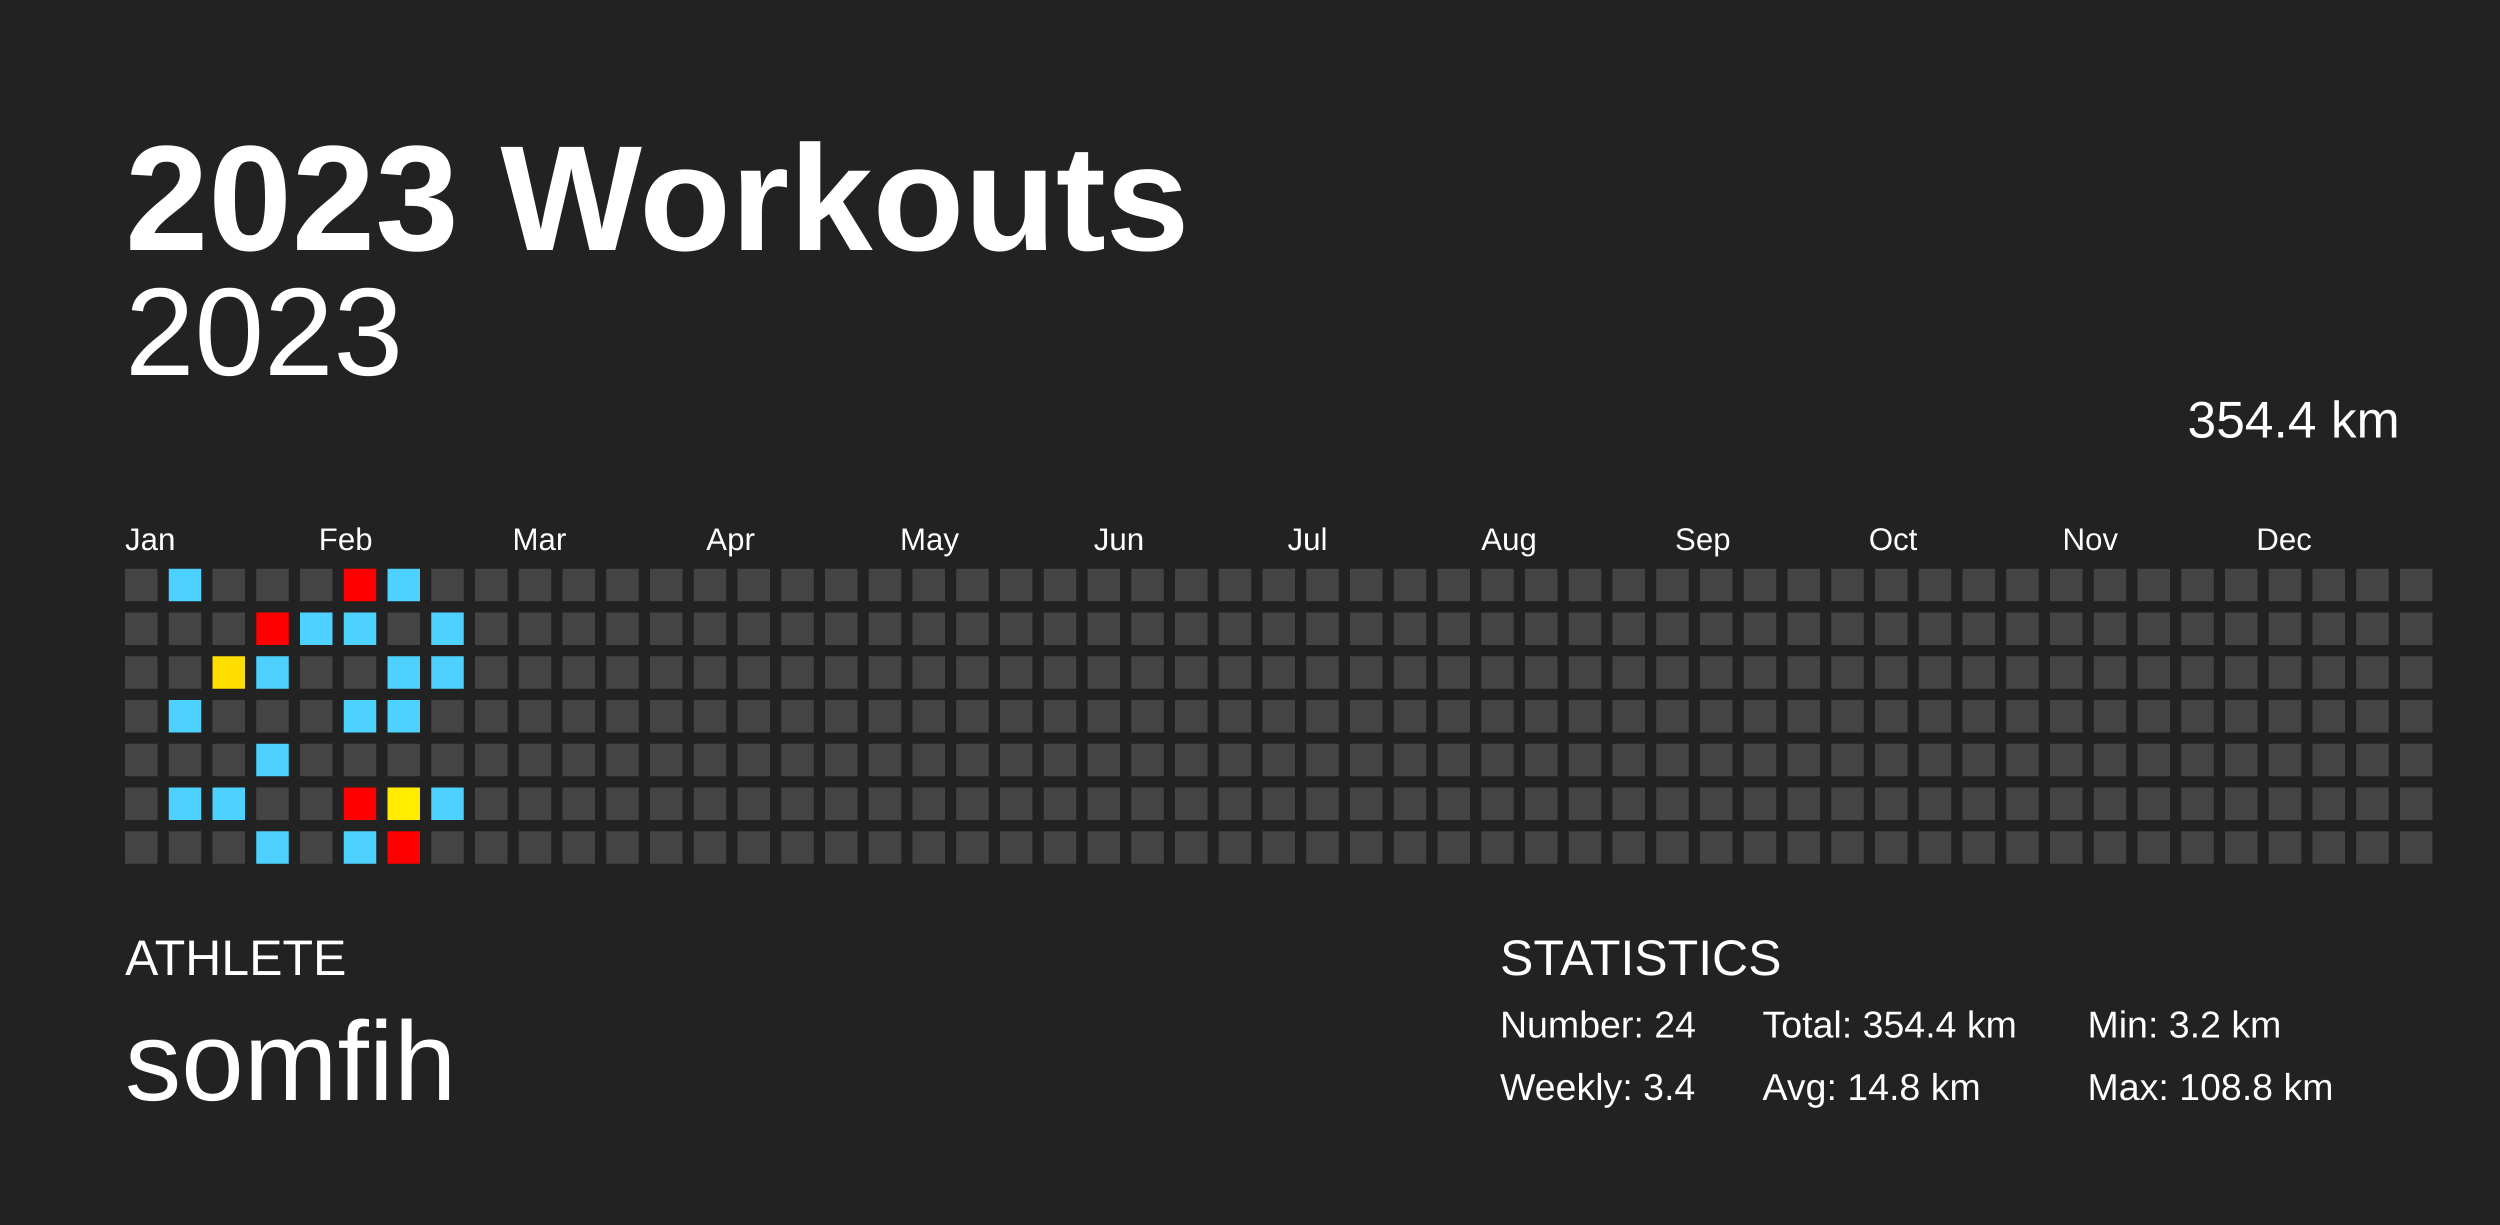
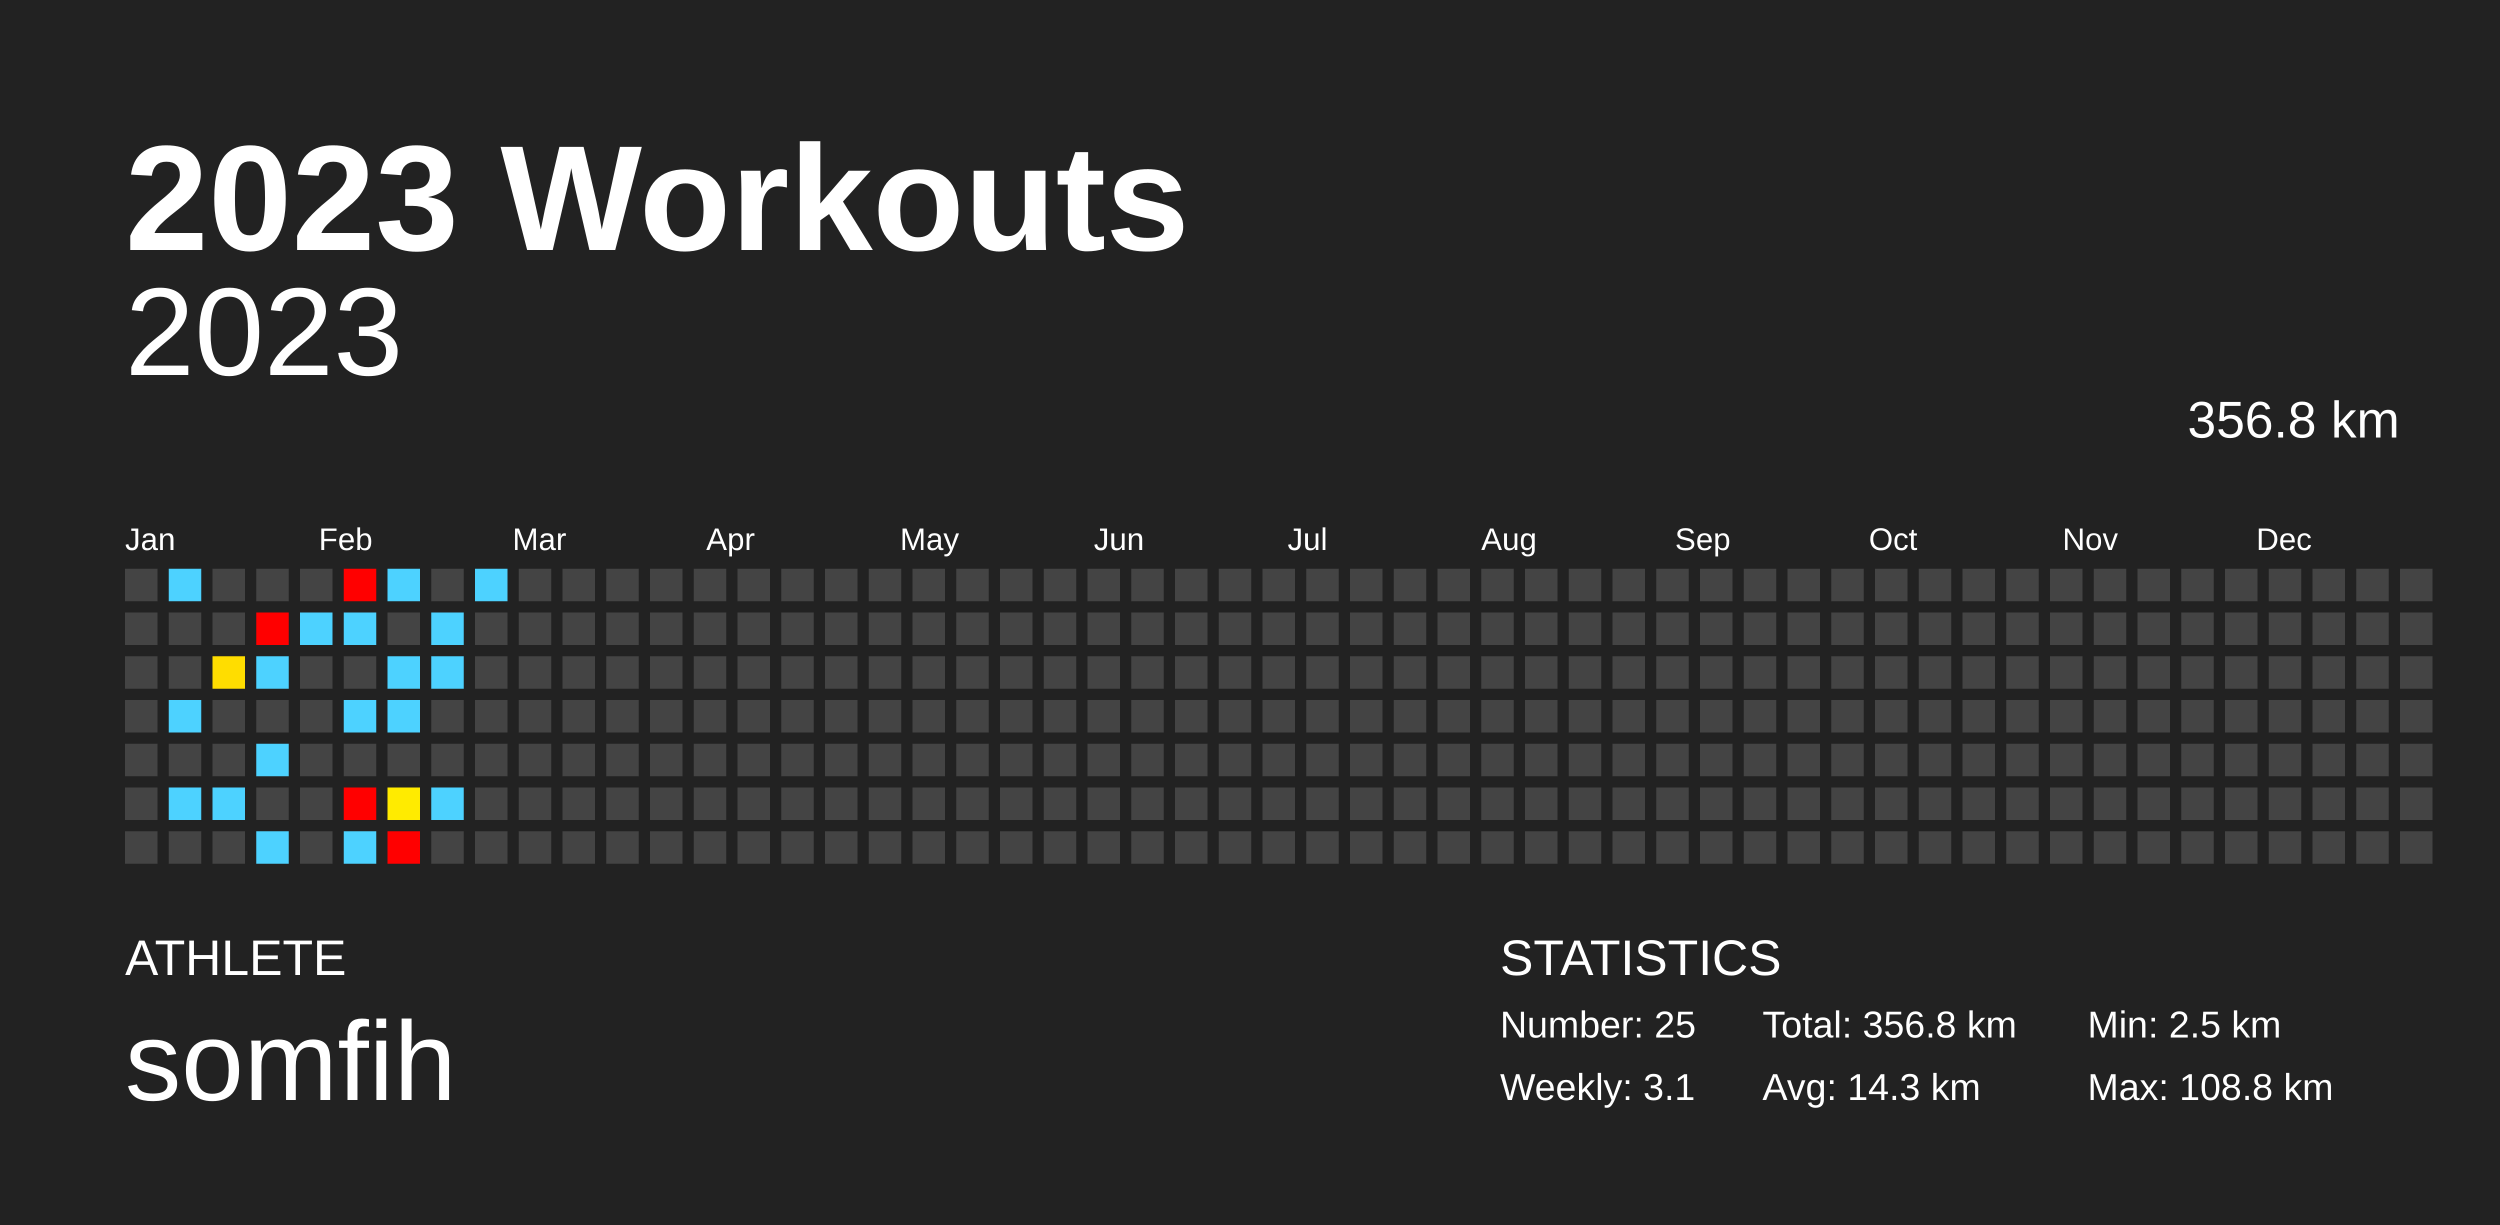
<svg xmlns="http://www.w3.org/2000/svg" baseProfile="full" height="98mm" version="1.1" viewBox="0,0,200,98" width="200mm">
  <defs />
  <rect fill="#222222" height="98" width="200" x="0" y="0" />
  <text fill="#FFFFFF" style="font-size:12px; font-family:Arial; font-weight:bold;" x="10" y="20">2023 Workouts</text>
  <text fill="#FFFFFF" style="font-size:4px; font-family:Arial" x="10" y="78">ATHLETE</text>
  <text fill="#FFFFFF" style="font-size:9px; font-family:Arial" x="10" y="88">somfih</text>
  <text fill="#FFFFFF" style="font-size:4px; font-family:Arial" x="120" y="78">STATISTICS</text>
-   <text fill="#FFFFFF" style="font-size:3px; font-family:Arial" x="120" y="83">Number: 24</text>
-   <text fill="#FFFFFF" style="font-size:3px; font-family:Arial" x="120" y="88">Weekly: 3.4</text>
-   <text fill="#FFFFFF" style="font-size:3px; font-family:Arial" x="141" y="83">Total: 354.4 km</text>
-   <text fill="#FFFFFF" style="font-size:3px; font-family:Arial" x="141" y="88">Avg: 14.8 km</text>
-   <text fill="#FFFFFF" style="font-size:3px; font-family:Arial" x="167" y="83">Min: 3.2 km</text>
+   <text fill="#FFFFFF" style="font-size:3px; font-family:Arial" x="120" y="83">Number: 25</text>
+   <text fill="#FFFFFF" style="font-size:3px; font-family:Arial" x="120" y="88">Weekly: 3.1</text>
+   <text fill="#FFFFFF" style="font-size:3px; font-family:Arial" x="141" y="83">Total: 356.8 km</text>
+   <text fill="#FFFFFF" style="font-size:3px; font-family:Arial" x="141" y="88">Avg: 14.3 km</text>
+   <text fill="#FFFFFF" style="font-size:3px; font-family:Arial" x="167" y="83">Min: 2.5 km</text>
  <text fill="#FFFFFF" style="font-size:3px; font-family:Arial" x="167" y="88">Max: 108.8 km</text>
  <text alignment-baseline="hanging" fill="#FFFFFF" style="font-size:10.0px; font-family:Arial;" x="10" y="30">2023</text>
-   <text alignment-baseline="hanging" fill="#FFFFFF" style="font-size:4.125px; font-family:Arial;" x="175" y="35">354.4 km</text>
+   <text alignment-baseline="hanging" fill="#FFFFFF" style="font-size:4.125px; font-family:Arial;" x="175" y="35">356.8 km</text>
  <text fill="#FFFFFF" style="font-size:2.5px; font-family:Arial" x="10.0" y="44">Jan</text>
  <text fill="#FFFFFF" style="font-size:2.5px; font-family:Arial" x="25.5" y="44">Feb</text>
  <text fill="#FFFFFF" style="font-size:2.5px; font-family:Arial" x="41.0" y="44">Mar</text>
  <text fill="#FFFFFF" style="font-size:2.5px; font-family:Arial" x="56.5" y="44">Apr</text>
  <text fill="#FFFFFF" style="font-size:2.5px; font-family:Arial" x="72.0" y="44">May</text>
  <text fill="#FFFFFF" style="font-size:2.5px; font-family:Arial" x="87.5" y="44">Jun</text>
  <text fill="#FFFFFF" style="font-size:2.5px; font-family:Arial" x="103.0" y="44">Jul</text>
  <text fill="#FFFFFF" style="font-size:2.5px; font-family:Arial" x="118.5" y="44">Aug</text>
  <text fill="#FFFFFF" style="font-size:2.5px; font-family:Arial" x="134.0" y="44">Sep</text>
  <text fill="#FFFFFF" style="font-size:2.5px; font-family:Arial" x="149.5" y="44">Oct</text>
  <text fill="#FFFFFF" style="font-size:2.5px; font-family:Arial" x="165.0" y="44">Nov</text>
  <text fill="#FFFFFF" style="font-size:2.5px; font-family:Arial" x="180.5" y="44">Dec</text>
  <rect fill="#444444" height="2.6" width="2.6" x="10.0" y="45.5" />
  <rect fill="#444444" height="2.6" width="2.6" x="10.0" y="49.0" />
  <rect fill="#444444" height="2.6" width="2.6" x="10.0" y="52.5" />
  <rect fill="#444444" height="2.6" width="2.6" x="10.0" y="56.0" />
  <rect fill="#444444" height="2.6" width="2.6" x="10.0" y="59.5" />
  <rect fill="#444444" height="2.6" width="2.6" x="10.0" y="63.0" />
  <rect fill="#444444" height="2.6" width="2.6" x="10.0" y="66.5" />
  <rect fill="#4dd2ff" height="2.6" width="2.6" x="13.5" y="45.5" />
  <rect fill="#444444" height="2.6" width="2.6" x="13.5" y="49.0" />
  <rect fill="#444444" height="2.6" width="2.6" x="13.5" y="52.5" />
  <rect fill="#4dd2ff" height="2.6" width="2.6" x="13.5" y="56.0" />
  <rect fill="#444444" height="2.6" width="2.6" x="13.5" y="59.5" />
  <rect fill="#4dd2ff" height="2.6" width="2.6" x="13.5" y="63.0" />
  <rect fill="#444444" height="2.6" width="2.6" x="13.5" y="66.5" />
  <rect fill="#444444" height="2.6" width="2.6" x="17.0" y="45.5" />
  <rect fill="#444444" height="2.6" width="2.6" x="17.0" y="49.0" />
-   <rect fill="#ffde00" height="2.6" width="2.6" x="17.0" y="52.5" />
+   <rect fill="#ffdd00" height="2.6" width="2.6" x="17.0" y="52.5" />
  <rect fill="#444444" height="2.6" width="2.6" x="17.0" y="56.0" />
  <rect fill="#444444" height="2.6" width="2.6" x="17.0" y="59.5" />
  <rect fill="#4dd2ff" height="2.6" width="2.6" x="17.0" y="63.0" />
  <rect fill="#444444" height="2.6" width="2.6" x="17.0" y="66.5" />
  <rect fill="#444444" height="2.6" width="2.6" x="20.5" y="45.5" />
  <rect fill="red" height="2.6" width="2.6" x="20.5" y="49.0" />
  <rect fill="#4dd2ff" height="2.6" width="2.6" x="20.5" y="52.5" />
  <rect fill="#444444" height="2.6" width="2.6" x="20.5" y="56.0" />
  <rect fill="#4dd2ff" height="2.6" width="2.6" x="20.5" y="59.5" />
  <rect fill="#444444" height="2.6" width="2.6" x="20.5" y="63.0" />
  <rect fill="#4dd2ff" height="2.6" width="2.6" x="20.5" y="66.5" />
  <rect fill="#444444" height="2.6" width="2.6" x="24.0" y="45.5" />
  <rect fill="#4dd2ff" height="2.6" width="2.6" x="24.0" y="49.0" />
  <rect fill="#444444" height="2.6" width="2.6" x="24.0" y="52.5" />
  <rect fill="#444444" height="2.6" width="2.6" x="24.0" y="56.0" />
  <rect fill="#444444" height="2.6" width="2.6" x="24.0" y="59.5" />
  <rect fill="#444444" height="2.6" width="2.6" x="24.0" y="63.0" />
  <rect fill="#444444" height="2.6" width="2.6" x="24.0" y="66.5" />
  <rect fill="red" height="2.6" width="2.6" x="27.5" y="45.5" />
  <rect fill="#4dd2ff" height="2.6" width="2.6" x="27.5" y="49.0" />
  <rect fill="#444444" height="2.6" width="2.6" x="27.5" y="52.5" />
  <rect fill="#4dd2ff" height="2.6" width="2.6" x="27.5" y="56.0" />
  <rect fill="#444444" height="2.6" width="2.6" x="27.5" y="59.5" />
  <rect fill="red" height="2.6" width="2.6" x="27.5" y="63.0" />
  <rect fill="#4dd2ff" height="2.6" width="2.6" x="27.5" y="66.5" />
  <rect fill="#4dd2ff" height="2.6" width="2.6" x="31.0" y="45.5" />
  <rect fill="#444444" height="2.6" width="2.6" x="31.0" y="49.0" />
  <rect fill="#4dd2ff" height="2.6" width="2.6" x="31.0" y="52.5" />
  <rect fill="#4dd2ff" height="2.6" width="2.6" x="31.0" y="56.0" />
  <rect fill="#444444" height="2.6" width="2.6" x="31.0" y="59.5" />
-   <rect fill="#ffec00" height="2.6" width="2.6" x="31.0" y="63.0" />
+   <rect fill="#ffeb00" height="2.6" width="2.6" x="31.0" y="63.0" />
  <rect fill="red" height="2.6" width="2.6" x="31.0" y="66.5" />
  <rect fill="#444444" height="2.6" width="2.6" x="34.5" y="45.5" />
  <rect fill="#4dd2ff" height="2.6" width="2.6" x="34.5" y="49.0" />
  <rect fill="#4dd2ff" height="2.6" width="2.6" x="34.5" y="52.5" />
  <rect fill="#444444" height="2.6" width="2.6" x="34.5" y="56.0" />
  <rect fill="#444444" height="2.6" width="2.6" x="34.5" y="59.5" />
  <rect fill="#4dd2ff" height="2.6" width="2.6" x="34.5" y="63.0" />
  <rect fill="#444444" height="2.6" width="2.6" x="34.5" y="66.5" />
-   <rect fill="#444444" height="2.6" width="2.6" x="38.0" y="45.5" />
+   <rect fill="#4dd2ff" height="2.6" width="2.6" x="38.0" y="45.5" />
  <rect fill="#444444" height="2.6" width="2.6" x="38.0" y="49.0" />
  <rect fill="#444444" height="2.6" width="2.6" x="38.0" y="52.5" />
  <rect fill="#444444" height="2.6" width="2.6" x="38.0" y="56.0" />
  <rect fill="#444444" height="2.6" width="2.6" x="38.0" y="59.5" />
  <rect fill="#444444" height="2.6" width="2.6" x="38.0" y="63.0" />
  <rect fill="#444444" height="2.6" width="2.6" x="38.0" y="66.5" />
  <rect fill="#444444" height="2.6" width="2.6" x="41.5" y="45.5" />
  <rect fill="#444444" height="2.6" width="2.6" x="41.5" y="49.0" />
  <rect fill="#444444" height="2.6" width="2.6" x="41.5" y="52.5" />
  <rect fill="#444444" height="2.6" width="2.6" x="41.5" y="56.0" />
  <rect fill="#444444" height="2.6" width="2.6" x="41.5" y="59.5" />
  <rect fill="#444444" height="2.6" width="2.6" x="41.5" y="63.0" />
  <rect fill="#444444" height="2.6" width="2.6" x="41.5" y="66.5" />
  <rect fill="#444444" height="2.6" width="2.6" x="45.0" y="45.5" />
  <rect fill="#444444" height="2.6" width="2.6" x="45.0" y="49.0" />
  <rect fill="#444444" height="2.6" width="2.6" x="45.0" y="52.5" />
  <rect fill="#444444" height="2.6" width="2.6" x="45.0" y="56.0" />
  <rect fill="#444444" height="2.6" width="2.6" x="45.0" y="59.5" />
  <rect fill="#444444" height="2.6" width="2.6" x="45.0" y="63.0" />
  <rect fill="#444444" height="2.6" width="2.6" x="45.0" y="66.5" />
  <rect fill="#444444" height="2.6" width="2.6" x="48.5" y="45.5" />
  <rect fill="#444444" height="2.6" width="2.6" x="48.5" y="49.0" />
  <rect fill="#444444" height="2.6" width="2.6" x="48.5" y="52.5" />
  <rect fill="#444444" height="2.6" width="2.6" x="48.5" y="56.0" />
  <rect fill="#444444" height="2.6" width="2.6" x="48.5" y="59.5" />
  <rect fill="#444444" height="2.6" width="2.6" x="48.5" y="63.0" />
  <rect fill="#444444" height="2.6" width="2.6" x="48.5" y="66.5" />
  <rect fill="#444444" height="2.6" width="2.6" x="52.0" y="45.5" />
  <rect fill="#444444" height="2.6" width="2.6" x="52.0" y="49.0" />
  <rect fill="#444444" height="2.6" width="2.6" x="52.0" y="52.5" />
  <rect fill="#444444" height="2.6" width="2.6" x="52.0" y="56.0" />
  <rect fill="#444444" height="2.6" width="2.6" x="52.0" y="59.5" />
  <rect fill="#444444" height="2.6" width="2.6" x="52.0" y="63.0" />
  <rect fill="#444444" height="2.6" width="2.6" x="52.0" y="66.5" />
  <rect fill="#444444" height="2.6" width="2.6" x="55.5" y="45.5" />
  <rect fill="#444444" height="2.6" width="2.6" x="55.5" y="49.0" />
  <rect fill="#444444" height="2.6" width="2.6" x="55.5" y="52.5" />
  <rect fill="#444444" height="2.6" width="2.6" x="55.5" y="56.0" />
  <rect fill="#444444" height="2.6" width="2.6" x="55.5" y="59.5" />
  <rect fill="#444444" height="2.6" width="2.6" x="55.5" y="63.0" />
  <rect fill="#444444" height="2.6" width="2.6" x="55.5" y="66.5" />
  <rect fill="#444444" height="2.6" width="2.6" x="59.0" y="45.5" />
  <rect fill="#444444" height="2.6" width="2.6" x="59.0" y="49.0" />
  <rect fill="#444444" height="2.6" width="2.6" x="59.0" y="52.5" />
  <rect fill="#444444" height="2.6" width="2.6" x="59.0" y="56.0" />
  <rect fill="#444444" height="2.6" width="2.6" x="59.0" y="59.5" />
  <rect fill="#444444" height="2.6" width="2.6" x="59.0" y="63.0" />
  <rect fill="#444444" height="2.6" width="2.6" x="59.0" y="66.5" />
  <rect fill="#444444" height="2.6" width="2.6" x="62.5" y="45.5" />
  <rect fill="#444444" height="2.6" width="2.6" x="62.5" y="49.0" />
  <rect fill="#444444" height="2.6" width="2.6" x="62.5" y="52.5" />
  <rect fill="#444444" height="2.6" width="2.6" x="62.5" y="56.0" />
  <rect fill="#444444" height="2.6" width="2.6" x="62.5" y="59.5" />
  <rect fill="#444444" height="2.6" width="2.6" x="62.5" y="63.0" />
  <rect fill="#444444" height="2.6" width="2.6" x="62.5" y="66.5" />
  <rect fill="#444444" height="2.6" width="2.6" x="66.0" y="45.5" />
  <rect fill="#444444" height="2.6" width="2.6" x="66.0" y="49.0" />
  <rect fill="#444444" height="2.6" width="2.6" x="66.0" y="52.5" />
  <rect fill="#444444" height="2.6" width="2.6" x="66.0" y="56.0" />
  <rect fill="#444444" height="2.6" width="2.6" x="66.0" y="59.5" />
  <rect fill="#444444" height="2.6" width="2.6" x="66.0" y="63.0" />
  <rect fill="#444444" height="2.6" width="2.6" x="66.0" y="66.5" />
  <rect fill="#444444" height="2.6" width="2.6" x="69.5" y="45.5" />
  <rect fill="#444444" height="2.6" width="2.6" x="69.5" y="49.0" />
  <rect fill="#444444" height="2.6" width="2.6" x="69.5" y="52.5" />
  <rect fill="#444444" height="2.6" width="2.6" x="69.5" y="56.0" />
  <rect fill="#444444" height="2.6" width="2.6" x="69.5" y="59.5" />
  <rect fill="#444444" height="2.6" width="2.6" x="69.5" y="63.0" />
  <rect fill="#444444" height="2.6" width="2.6" x="69.5" y="66.5" />
  <rect fill="#444444" height="2.6" width="2.6" x="73.0" y="45.5" />
  <rect fill="#444444" height="2.6" width="2.6" x="73.0" y="49.0" />
  <rect fill="#444444" height="2.6" width="2.6" x="73.0" y="52.5" />
  <rect fill="#444444" height="2.6" width="2.6" x="73.0" y="56.0" />
  <rect fill="#444444" height="2.6" width="2.6" x="73.0" y="59.5" />
  <rect fill="#444444" height="2.6" width="2.6" x="73.0" y="63.0" />
  <rect fill="#444444" height="2.6" width="2.6" x="73.0" y="66.5" />
  <rect fill="#444444" height="2.6" width="2.6" x="76.5" y="45.5" />
  <rect fill="#444444" height="2.6" width="2.6" x="76.5" y="49.0" />
  <rect fill="#444444" height="2.6" width="2.6" x="76.5" y="52.5" />
  <rect fill="#444444" height="2.6" width="2.6" x="76.5" y="56.0" />
  <rect fill="#444444" height="2.6" width="2.6" x="76.5" y="59.5" />
  <rect fill="#444444" height="2.6" width="2.6" x="76.5" y="63.0" />
  <rect fill="#444444" height="2.6" width="2.6" x="76.5" y="66.5" />
  <rect fill="#444444" height="2.6" width="2.6" x="80.0" y="45.5" />
  <rect fill="#444444" height="2.6" width="2.6" x="80.0" y="49.0" />
  <rect fill="#444444" height="2.6" width="2.6" x="80.0" y="52.5" />
  <rect fill="#444444" height="2.6" width="2.6" x="80.0" y="56.0" />
  <rect fill="#444444" height="2.6" width="2.6" x="80.0" y="59.5" />
  <rect fill="#444444" height="2.6" width="2.6" x="80.0" y="63.0" />
  <rect fill="#444444" height="2.6" width="2.6" x="80.0" y="66.5" />
  <rect fill="#444444" height="2.6" width="2.6" x="83.5" y="45.5" />
  <rect fill="#444444" height="2.6" width="2.6" x="83.5" y="49.0" />
  <rect fill="#444444" height="2.6" width="2.6" x="83.5" y="52.5" />
  <rect fill="#444444" height="2.6" width="2.6" x="83.5" y="56.0" />
  <rect fill="#444444" height="2.6" width="2.6" x="83.5" y="59.5" />
  <rect fill="#444444" height="2.6" width="2.6" x="83.5" y="63.0" />
  <rect fill="#444444" height="2.6" width="2.6" x="83.5" y="66.5" />
  <rect fill="#444444" height="2.6" width="2.6" x="87.0" y="45.5" />
  <rect fill="#444444" height="2.6" width="2.6" x="87.0" y="49.0" />
  <rect fill="#444444" height="2.6" width="2.6" x="87.0" y="52.5" />
  <rect fill="#444444" height="2.6" width="2.6" x="87.0" y="56.0" />
  <rect fill="#444444" height="2.6" width="2.6" x="87.0" y="59.5" />
  <rect fill="#444444" height="2.6" width="2.6" x="87.0" y="63.0" />
  <rect fill="#444444" height="2.6" width="2.6" x="87.0" y="66.5" />
  <rect fill="#444444" height="2.6" width="2.6" x="90.5" y="45.5" />
  <rect fill="#444444" height="2.6" width="2.6" x="90.5" y="49.0" />
  <rect fill="#444444" height="2.6" width="2.6" x="90.5" y="52.5" />
  <rect fill="#444444" height="2.6" width="2.6" x="90.5" y="56.0" />
  <rect fill="#444444" height="2.6" width="2.6" x="90.5" y="59.5" />
  <rect fill="#444444" height="2.6" width="2.6" x="90.5" y="63.0" />
  <rect fill="#444444" height="2.6" width="2.6" x="90.5" y="66.5" />
  <rect fill="#444444" height="2.6" width="2.6" x="94.0" y="45.5" />
  <rect fill="#444444" height="2.6" width="2.6" x="94.0" y="49.0" />
  <rect fill="#444444" height="2.6" width="2.6" x="94.0" y="52.5" />
  <rect fill="#444444" height="2.6" width="2.6" x="94.0" y="56.0" />
  <rect fill="#444444" height="2.6" width="2.6" x="94.0" y="59.5" />
  <rect fill="#444444" height="2.6" width="2.6" x="94.0" y="63.0" />
  <rect fill="#444444" height="2.6" width="2.6" x="94.0" y="66.5" />
  <rect fill="#444444" height="2.6" width="2.6" x="97.5" y="45.5" />
  <rect fill="#444444" height="2.6" width="2.6" x="97.5" y="49.0" />
  <rect fill="#444444" height="2.6" width="2.6" x="97.5" y="52.5" />
  <rect fill="#444444" height="2.6" width="2.6" x="97.5" y="56.0" />
  <rect fill="#444444" height="2.6" width="2.6" x="97.5" y="59.5" />
  <rect fill="#444444" height="2.6" width="2.6" x="97.5" y="63.0" />
  <rect fill="#444444" height="2.6" width="2.6" x="97.5" y="66.5" />
  <rect fill="#444444" height="2.6" width="2.6" x="101.0" y="45.5" />
  <rect fill="#444444" height="2.6" width="2.6" x="101.0" y="49.0" />
  <rect fill="#444444" height="2.6" width="2.6" x="101.0" y="52.5" />
  <rect fill="#444444" height="2.6" width="2.6" x="101.0" y="56.0" />
  <rect fill="#444444" height="2.6" width="2.6" x="101.0" y="59.5" />
  <rect fill="#444444" height="2.6" width="2.6" x="101.0" y="63.0" />
  <rect fill="#444444" height="2.6" width="2.6" x="101.0" y="66.5" />
  <rect fill="#444444" height="2.6" width="2.6" x="104.5" y="45.5" />
  <rect fill="#444444" height="2.6" width="2.6" x="104.5" y="49.0" />
  <rect fill="#444444" height="2.6" width="2.6" x="104.5" y="52.5" />
  <rect fill="#444444" height="2.6" width="2.6" x="104.5" y="56.0" />
  <rect fill="#444444" height="2.6" width="2.6" x="104.5" y="59.5" />
  <rect fill="#444444" height="2.6" width="2.6" x="104.5" y="63.0" />
  <rect fill="#444444" height="2.6" width="2.6" x="104.5" y="66.5" />
  <rect fill="#444444" height="2.6" width="2.6" x="108.0" y="45.5" />
  <rect fill="#444444" height="2.6" width="2.6" x="108.0" y="49.0" />
  <rect fill="#444444" height="2.6" width="2.6" x="108.0" y="52.5" />
  <rect fill="#444444" height="2.6" width="2.6" x="108.0" y="56.0" />
  <rect fill="#444444" height="2.6" width="2.6" x="108.0" y="59.5" />
  <rect fill="#444444" height="2.6" width="2.6" x="108.0" y="63.0" />
  <rect fill="#444444" height="2.6" width="2.6" x="108.0" y="66.5" />
  <rect fill="#444444" height="2.6" width="2.6" x="111.5" y="45.5" />
  <rect fill="#444444" height="2.6" width="2.6" x="111.5" y="49.0" />
  <rect fill="#444444" height="2.6" width="2.6" x="111.5" y="52.5" />
  <rect fill="#444444" height="2.6" width="2.6" x="111.5" y="56.0" />
  <rect fill="#444444" height="2.6" width="2.6" x="111.5" y="59.5" />
  <rect fill="#444444" height="2.6" width="2.6" x="111.5" y="63.0" />
  <rect fill="#444444" height="2.6" width="2.6" x="111.5" y="66.5" />
  <rect fill="#444444" height="2.6" width="2.6" x="115.0" y="45.5" />
  <rect fill="#444444" height="2.6" width="2.6" x="115.0" y="49.0" />
  <rect fill="#444444" height="2.6" width="2.6" x="115.0" y="52.5" />
  <rect fill="#444444" height="2.6" width="2.6" x="115.0" y="56.0" />
  <rect fill="#444444" height="2.6" width="2.6" x="115.0" y="59.5" />
  <rect fill="#444444" height="2.6" width="2.6" x="115.0" y="63.0" />
  <rect fill="#444444" height="2.6" width="2.6" x="115.0" y="66.5" />
  <rect fill="#444444" height="2.6" width="2.6" x="118.5" y="45.5" />
  <rect fill="#444444" height="2.6" width="2.6" x="118.5" y="49.0" />
  <rect fill="#444444" height="2.6" width="2.6" x="118.5" y="52.5" />
  <rect fill="#444444" height="2.6" width="2.6" x="118.5" y="56.0" />
  <rect fill="#444444" height="2.6" width="2.6" x="118.5" y="59.5" />
  <rect fill="#444444" height="2.6" width="2.6" x="118.5" y="63.0" />
  <rect fill="#444444" height="2.6" width="2.6" x="118.5" y="66.5" />
  <rect fill="#444444" height="2.6" width="2.6" x="122.0" y="45.5" />
  <rect fill="#444444" height="2.6" width="2.6" x="122.0" y="49.0" />
  <rect fill="#444444" height="2.6" width="2.6" x="122.0" y="52.5" />
  <rect fill="#444444" height="2.6" width="2.6" x="122.0" y="56.0" />
  <rect fill="#444444" height="2.6" width="2.6" x="122.0" y="59.5" />
  <rect fill="#444444" height="2.6" width="2.6" x="122.0" y="63.0" />
  <rect fill="#444444" height="2.6" width="2.6" x="122.0" y="66.5" />
  <rect fill="#444444" height="2.6" width="2.6" x="125.5" y="45.5" />
  <rect fill="#444444" height="2.6" width="2.6" x="125.5" y="49.0" />
  <rect fill="#444444" height="2.6" width="2.6" x="125.5" y="52.5" />
  <rect fill="#444444" height="2.6" width="2.6" x="125.5" y="56.0" />
  <rect fill="#444444" height="2.6" width="2.6" x="125.5" y="59.5" />
  <rect fill="#444444" height="2.6" width="2.6" x="125.5" y="63.0" />
  <rect fill="#444444" height="2.6" width="2.6" x="125.5" y="66.5" />
  <rect fill="#444444" height="2.6" width="2.6" x="129.0" y="45.5" />
  <rect fill="#444444" height="2.6" width="2.6" x="129.0" y="49.0" />
  <rect fill="#444444" height="2.6" width="2.6" x="129.0" y="52.5" />
  <rect fill="#444444" height="2.6" width="2.6" x="129.0" y="56.0" />
  <rect fill="#444444" height="2.6" width="2.6" x="129.0" y="59.5" />
  <rect fill="#444444" height="2.6" width="2.6" x="129.0" y="63.0" />
  <rect fill="#444444" height="2.6" width="2.6" x="129.0" y="66.5" />
  <rect fill="#444444" height="2.6" width="2.6" x="132.5" y="45.5" />
  <rect fill="#444444" height="2.6" width="2.6" x="132.5" y="49.0" />
  <rect fill="#444444" height="2.6" width="2.6" x="132.5" y="52.5" />
  <rect fill="#444444" height="2.6" width="2.6" x="132.5" y="56.0" />
  <rect fill="#444444" height="2.6" width="2.6" x="132.5" y="59.5" />
  <rect fill="#444444" height="2.6" width="2.6" x="132.5" y="63.0" />
  <rect fill="#444444" height="2.6" width="2.6" x="132.5" y="66.5" />
  <rect fill="#444444" height="2.6" width="2.6" x="136.0" y="45.5" />
  <rect fill="#444444" height="2.6" width="2.6" x="136.0" y="49.0" />
  <rect fill="#444444" height="2.6" width="2.6" x="136.0" y="52.5" />
  <rect fill="#444444" height="2.6" width="2.6" x="136.0" y="56.0" />
  <rect fill="#444444" height="2.6" width="2.6" x="136.0" y="59.5" />
  <rect fill="#444444" height="2.6" width="2.6" x="136.0" y="63.0" />
  <rect fill="#444444" height="2.6" width="2.6" x="136.0" y="66.5" />
  <rect fill="#444444" height="2.6" width="2.6" x="139.5" y="45.5" />
  <rect fill="#444444" height="2.6" width="2.6" x="139.5" y="49.0" />
  <rect fill="#444444" height="2.6" width="2.6" x="139.5" y="52.5" />
  <rect fill="#444444" height="2.6" width="2.6" x="139.5" y="56.0" />
  <rect fill="#444444" height="2.6" width="2.6" x="139.5" y="59.5" />
  <rect fill="#444444" height="2.6" width="2.6" x="139.5" y="63.0" />
  <rect fill="#444444" height="2.6" width="2.6" x="139.5" y="66.5" />
  <rect fill="#444444" height="2.6" width="2.6" x="143.0" y="45.5" />
  <rect fill="#444444" height="2.6" width="2.6" x="143.0" y="49.0" />
  <rect fill="#444444" height="2.6" width="2.6" x="143.0" y="52.5" />
  <rect fill="#444444" height="2.6" width="2.6" x="143.0" y="56.0" />
  <rect fill="#444444" height="2.6" width="2.6" x="143.0" y="59.5" />
  <rect fill="#444444" height="2.6" width="2.6" x="143.0" y="63.0" />
  <rect fill="#444444" height="2.6" width="2.6" x="143.0" y="66.5" />
  <rect fill="#444444" height="2.6" width="2.6" x="146.5" y="45.5" />
  <rect fill="#444444" height="2.6" width="2.6" x="146.5" y="49.0" />
  <rect fill="#444444" height="2.6" width="2.6" x="146.5" y="52.5" />
  <rect fill="#444444" height="2.6" width="2.6" x="146.5" y="56.0" />
  <rect fill="#444444" height="2.6" width="2.6" x="146.5" y="59.5" />
  <rect fill="#444444" height="2.6" width="2.6" x="146.5" y="63.0" />
  <rect fill="#444444" height="2.6" width="2.6" x="146.5" y="66.5" />
  <rect fill="#444444" height="2.6" width="2.6" x="150.0" y="45.5" />
  <rect fill="#444444" height="2.6" width="2.6" x="150.0" y="49.0" />
  <rect fill="#444444" height="2.6" width="2.6" x="150.0" y="52.5" />
  <rect fill="#444444" height="2.6" width="2.6" x="150.0" y="56.0" />
  <rect fill="#444444" height="2.6" width="2.6" x="150.0" y="59.5" />
  <rect fill="#444444" height="2.6" width="2.6" x="150.0" y="63.0" />
  <rect fill="#444444" height="2.6" width="2.6" x="150.0" y="66.5" />
  <rect fill="#444444" height="2.6" width="2.6" x="153.5" y="45.5" />
  <rect fill="#444444" height="2.6" width="2.6" x="153.5" y="49.0" />
  <rect fill="#444444" height="2.6" width="2.6" x="153.5" y="52.5" />
  <rect fill="#444444" height="2.6" width="2.6" x="153.5" y="56.0" />
  <rect fill="#444444" height="2.6" width="2.6" x="153.5" y="59.5" />
  <rect fill="#444444" height="2.6" width="2.6" x="153.5" y="63.0" />
  <rect fill="#444444" height="2.6" width="2.6" x="153.5" y="66.5" />
  <rect fill="#444444" height="2.6" width="2.6" x="157.0" y="45.5" />
  <rect fill="#444444" height="2.6" width="2.6" x="157.0" y="49.0" />
  <rect fill="#444444" height="2.6" width="2.6" x="157.0" y="52.5" />
  <rect fill="#444444" height="2.6" width="2.6" x="157.0" y="56.0" />
  <rect fill="#444444" height="2.6" width="2.6" x="157.0" y="59.5" />
  <rect fill="#444444" height="2.6" width="2.6" x="157.0" y="63.0" />
  <rect fill="#444444" height="2.6" width="2.6" x="157.0" y="66.5" />
  <rect fill="#444444" height="2.6" width="2.6" x="160.5" y="45.5" />
  <rect fill="#444444" height="2.6" width="2.6" x="160.5" y="49.0" />
  <rect fill="#444444" height="2.6" width="2.6" x="160.5" y="52.5" />
  <rect fill="#444444" height="2.6" width="2.6" x="160.5" y="56.0" />
  <rect fill="#444444" height="2.6" width="2.6" x="160.5" y="59.5" />
  <rect fill="#444444" height="2.6" width="2.6" x="160.5" y="63.0" />
  <rect fill="#444444" height="2.6" width="2.6" x="160.5" y="66.5" />
  <rect fill="#444444" height="2.6" width="2.6" x="164.0" y="45.5" />
  <rect fill="#444444" height="2.6" width="2.6" x="164.0" y="49.0" />
  <rect fill="#444444" height="2.6" width="2.6" x="164.0" y="52.5" />
  <rect fill="#444444" height="2.6" width="2.6" x="164.0" y="56.0" />
  <rect fill="#444444" height="2.6" width="2.6" x="164.0" y="59.5" />
  <rect fill="#444444" height="2.6" width="2.6" x="164.0" y="63.0" />
  <rect fill="#444444" height="2.6" width="2.6" x="164.0" y="66.5" />
  <rect fill="#444444" height="2.6" width="2.6" x="167.5" y="45.5" />
  <rect fill="#444444" height="2.6" width="2.6" x="167.5" y="49.0" />
  <rect fill="#444444" height="2.6" width="2.6" x="167.5" y="52.5" />
  <rect fill="#444444" height="2.6" width="2.6" x="167.5" y="56.0" />
  <rect fill="#444444" height="2.6" width="2.6" x="167.5" y="59.5" />
  <rect fill="#444444" height="2.6" width="2.6" x="167.5" y="63.0" />
  <rect fill="#444444" height="2.6" width="2.6" x="167.5" y="66.5" />
  <rect fill="#444444" height="2.6" width="2.6" x="171.0" y="45.5" />
  <rect fill="#444444" height="2.6" width="2.6" x="171.0" y="49.0" />
  <rect fill="#444444" height="2.6" width="2.6" x="171.0" y="52.5" />
  <rect fill="#444444" height="2.6" width="2.6" x="171.0" y="56.0" />
  <rect fill="#444444" height="2.6" width="2.6" x="171.0" y="59.5" />
  <rect fill="#444444" height="2.6" width="2.6" x="171.0" y="63.0" />
  <rect fill="#444444" height="2.6" width="2.6" x="171.0" y="66.5" />
  <rect fill="#444444" height="2.6" width="2.6" x="174.5" y="45.5" />
  <rect fill="#444444" height="2.6" width="2.6" x="174.5" y="49.0" />
  <rect fill="#444444" height="2.6" width="2.6" x="174.5" y="52.5" />
  <rect fill="#444444" height="2.6" width="2.6" x="174.5" y="56.0" />
  <rect fill="#444444" height="2.6" width="2.6" x="174.5" y="59.5" />
  <rect fill="#444444" height="2.6" width="2.6" x="174.5" y="63.0" />
  <rect fill="#444444" height="2.6" width="2.6" x="174.5" y="66.5" />
  <rect fill="#444444" height="2.6" width="2.6" x="178.0" y="45.5" />
  <rect fill="#444444" height="2.6" width="2.6" x="178.0" y="49.0" />
  <rect fill="#444444" height="2.6" width="2.6" x="178.0" y="52.5" />
  <rect fill="#444444" height="2.6" width="2.6" x="178.0" y="56.0" />
  <rect fill="#444444" height="2.6" width="2.6" x="178.0" y="59.5" />
  <rect fill="#444444" height="2.6" width="2.6" x="178.0" y="63.0" />
  <rect fill="#444444" height="2.6" width="2.6" x="178.0" y="66.5" />
  <rect fill="#444444" height="2.6" width="2.6" x="181.5" y="45.5" />
  <rect fill="#444444" height="2.6" width="2.6" x="181.5" y="49.0" />
  <rect fill="#444444" height="2.6" width="2.6" x="181.5" y="52.5" />
  <rect fill="#444444" height="2.6" width="2.6" x="181.5" y="56.0" />
  <rect fill="#444444" height="2.6" width="2.6" x="181.5" y="59.5" />
  <rect fill="#444444" height="2.6" width="2.6" x="181.5" y="63.0" />
  <rect fill="#444444" height="2.6" width="2.6" x="181.5" y="66.5" />
  <rect fill="#444444" height="2.6" width="2.6" x="185.0" y="45.5" />
  <rect fill="#444444" height="2.6" width="2.6" x="185.0" y="49.0" />
  <rect fill="#444444" height="2.6" width="2.6" x="185.0" y="52.5" />
  <rect fill="#444444" height="2.6" width="2.6" x="185.0" y="56.0" />
  <rect fill="#444444" height="2.6" width="2.6" x="185.0" y="59.5" />
  <rect fill="#444444" height="2.6" width="2.6" x="185.0" y="63.0" />
  <rect fill="#444444" height="2.6" width="2.6" x="185.0" y="66.5" />
  <rect fill="#444444" height="2.6" width="2.6" x="188.5" y="45.5" />
  <rect fill="#444444" height="2.6" width="2.6" x="188.5" y="49.0" />
  <rect fill="#444444" height="2.6" width="2.6" x="188.5" y="52.5" />
  <rect fill="#444444" height="2.6" width="2.6" x="188.5" y="56.0" />
  <rect fill="#444444" height="2.6" width="2.6" x="188.5" y="59.5" />
  <rect fill="#444444" height="2.6" width="2.6" x="188.5" y="63.0" />
  <rect fill="#444444" height="2.6" width="2.6" x="188.5" y="66.5" />
  <rect fill="#444444" height="2.6" width="2.6" x="192.0" y="45.5" />
  <rect fill="#444444" height="2.6" width="2.6" x="192.0" y="49.0" />
  <rect fill="#444444" height="2.6" width="2.6" x="192.0" y="52.5" />
  <rect fill="#444444" height="2.6" width="2.6" x="192.0" y="56.0" />
  <rect fill="#444444" height="2.6" width="2.6" x="192.0" y="59.5" />
  <rect fill="#444444" height="2.6" width="2.6" x="192.0" y="63.0" />
  <rect fill="#444444" height="2.6" width="2.6" x="192.0" y="66.5" />
</svg>
